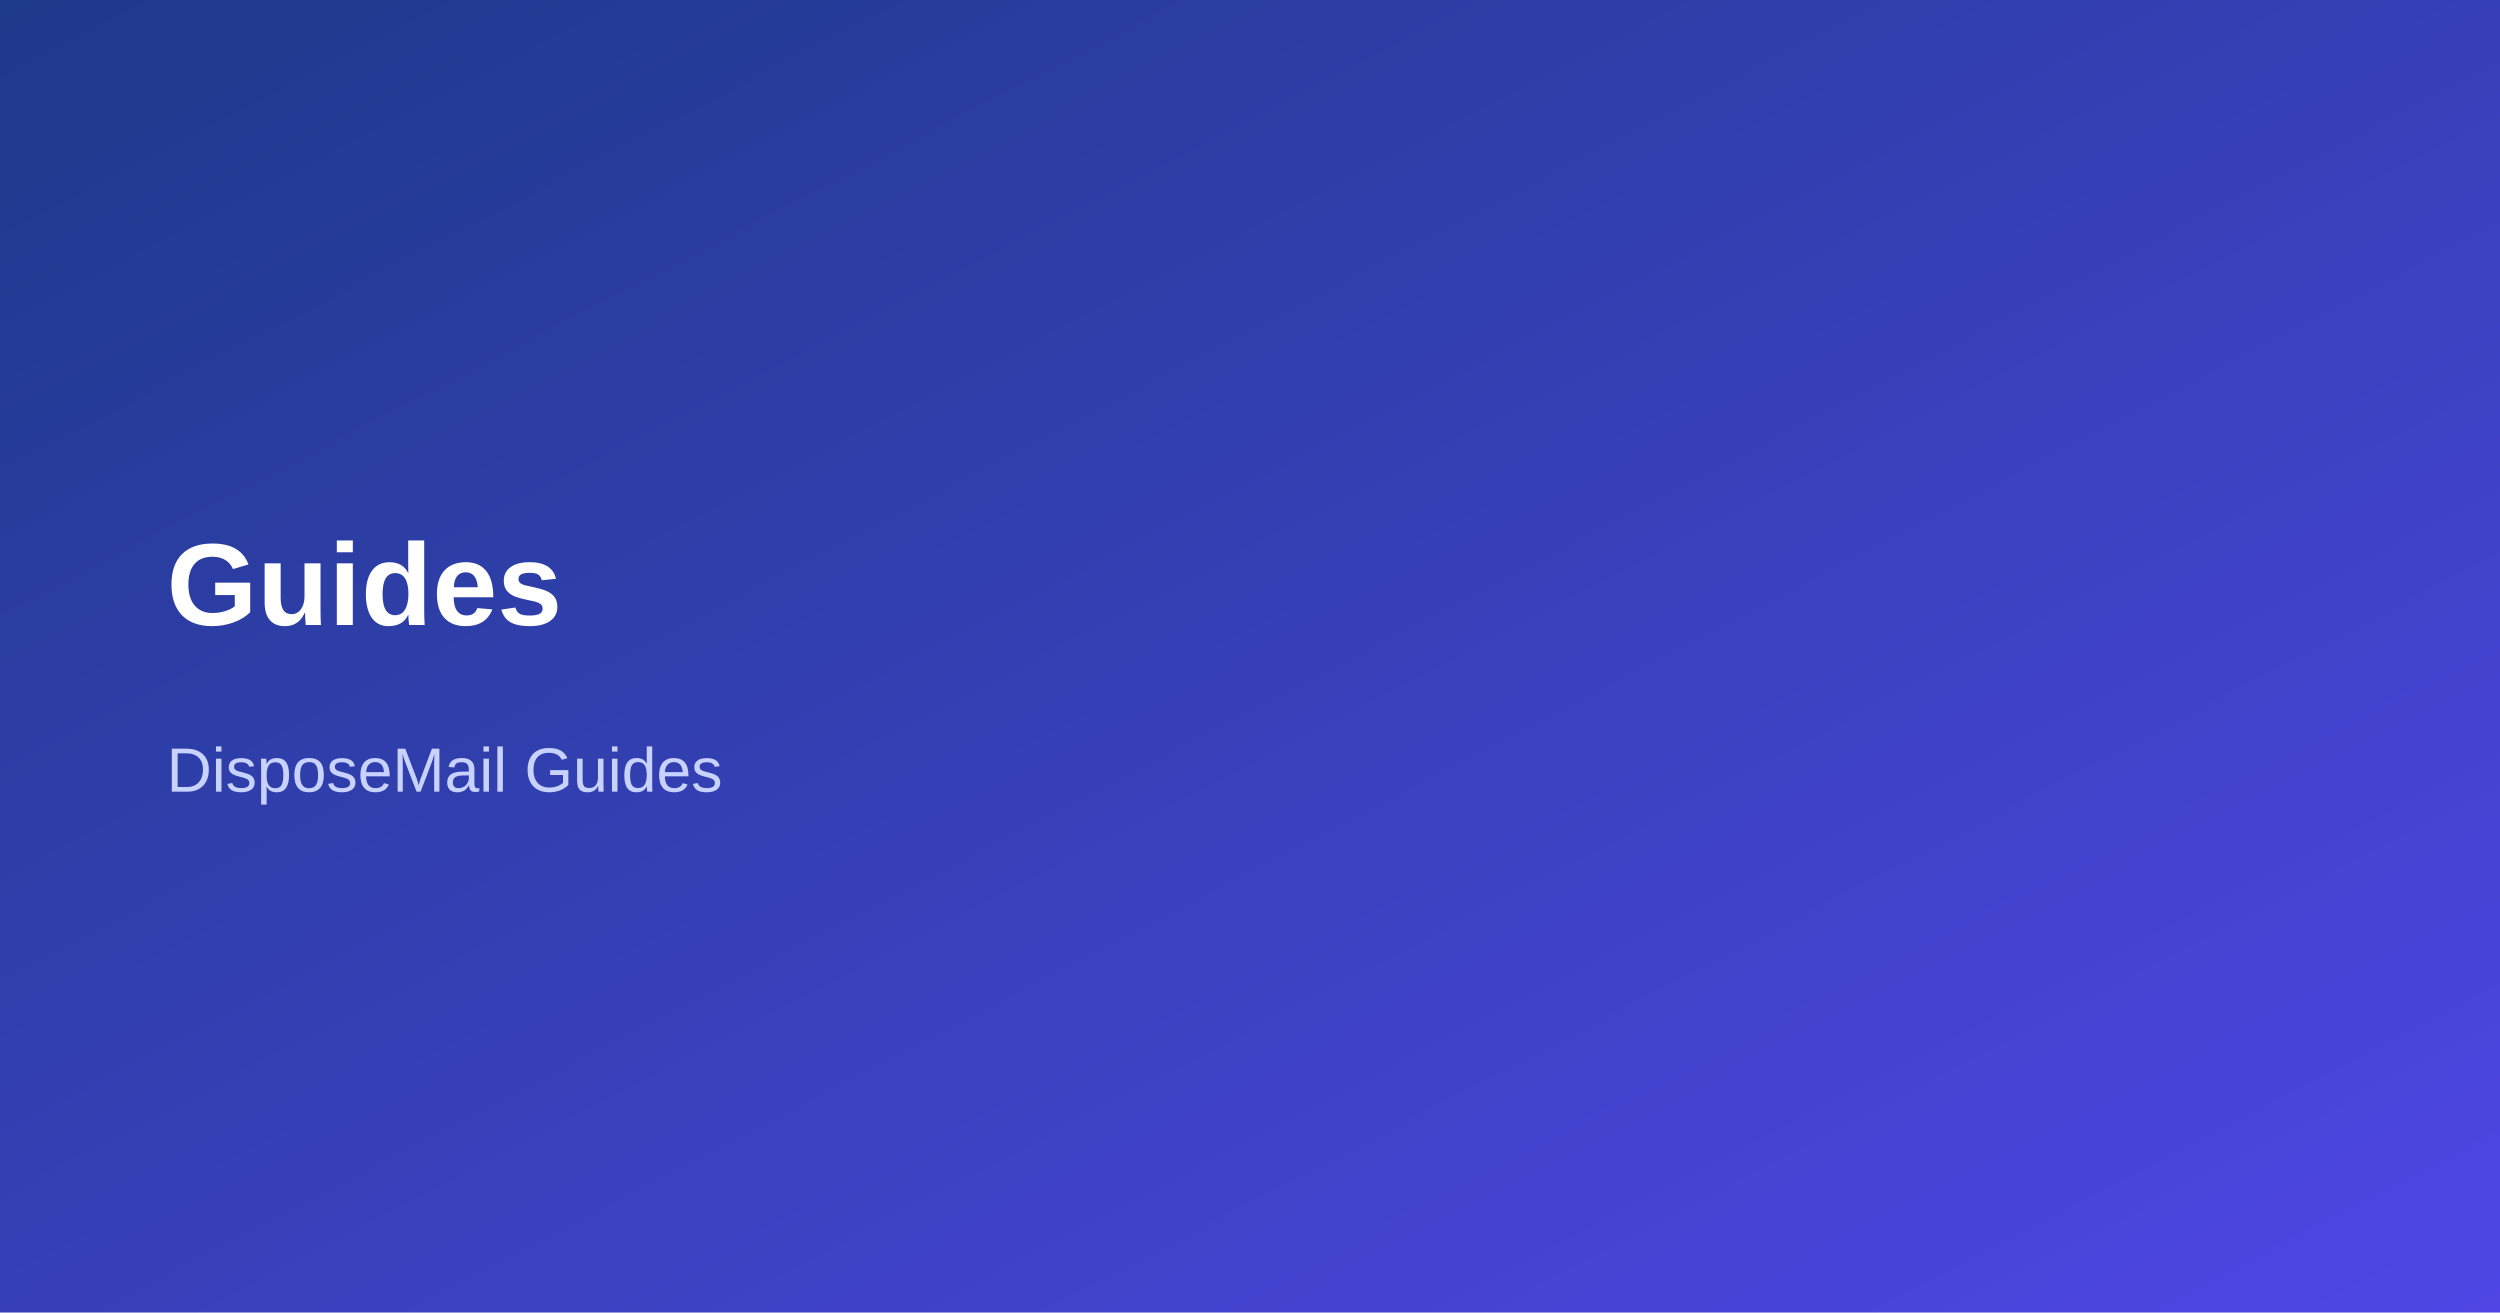
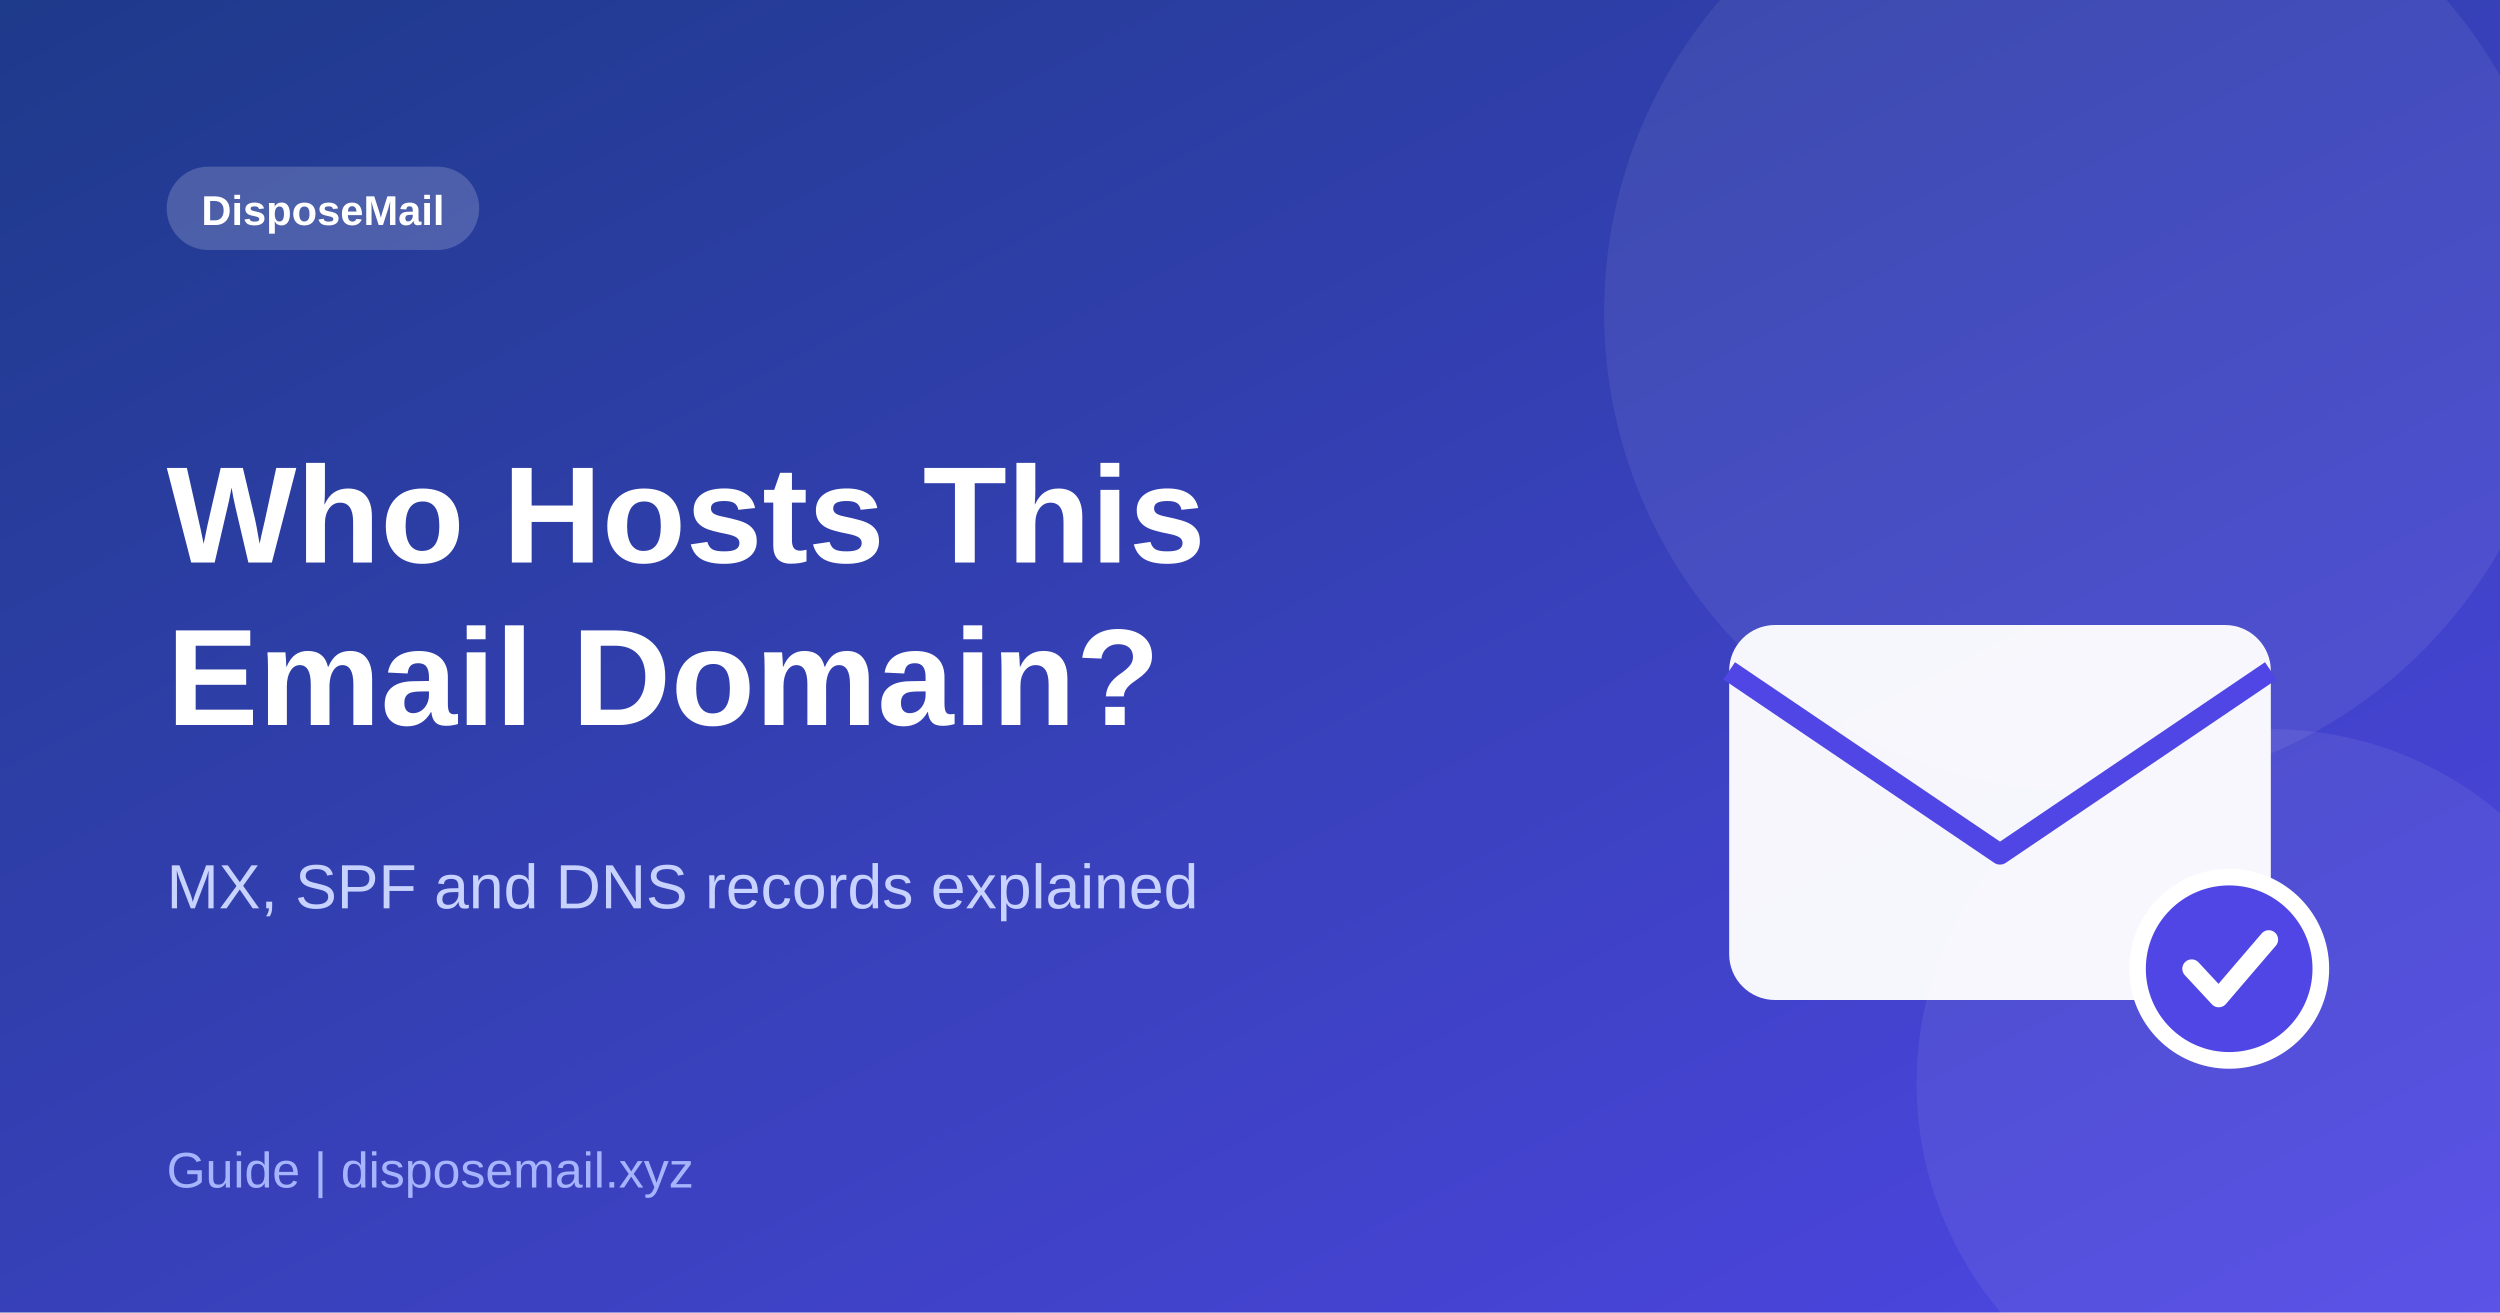
- <svg xmlns="http://www.w3.org/2000/svg" viewBox="0 0 1200 630">
+ <svg xmlns="http://www.w3.org/2000/svg" viewBox="0 0 1200 630" role="img" aria-labelledby="t d">
  <defs>
    <linearGradient id="g" x1="0" y1="0" x2="1" y2="1">
      <stop offset="0" stop-color="#1e3a8a" />
      <stop offset="1" stop-color="#4f46e5" />
    </linearGradient>
+     <marker id="ar" markerWidth="10" markerHeight="10" refX="8" refY="5" orient="auto">
+       <path d="M0,0 L10,5 L0,10 z" fill="#4f46e5" />
+     </marker>
  </defs>
  <rect width="1200" height="630" fill="url(#g)" />
-   <text x="80" y="300" font-family="Arial,Helvetica,sans-serif" font-size="56" font-weight="700" fill="#fff">Guides</text>
-   <text x="80" y="380" font-family="Arial,Helvetica,sans-serif" font-size="30" fill="#c7d2fe">DisposeMail Guides</text>
+   <circle cx="1000" cy="150" r="230" fill="#ffffff" opacity="0.07" />
+   <circle cx="1090" cy="520" r="170" fill="#ffffff" opacity="0.07" />
+   <rect x="80" y="80" width="150" height="40" rx="20" fill="#ffffff" opacity="0.18" />
+   <text x="155" y="108" text-anchor="middle" font-family="Arial,Helvetica,sans-serif" font-size="20" font-weight="700" fill="#fff">DisposeMail</text>
+   <text x="80" y="270" text-anchor="start" font-family="Arial,Helvetica,sans-serif" font-size="66" font-weight="700" fill="#fff">Who Hosts This</text>
+   <text x="80" y="348" text-anchor="start" font-family="Arial,Helvetica,sans-serif" font-size="66" font-weight="700" fill="#fff">Email Domain?</text>
+   <text x="80" y="436" text-anchor="start" font-family="Arial,Helvetica,sans-serif" font-size="30" font-weight="400" fill="#c7d2fe">MX, SPF and DNS records explained</text>
+   <text x="80" y="570" text-anchor="start" font-family="Arial,Helvetica,sans-serif" font-size="24" font-weight="400" fill="#a5b4fc">Guide  |  disposemail.xyz</text>
+   <g transform="translate(830,300)">
+     <rect width="260" height="180" rx="22" fill="#fff" opacity="0.95" />
+     <path d="M0,22 L130,110 L260,22" fill="none" stroke="#4f46e5" stroke-width="10" stroke-linejoin="round" />
+     <circle cx="240" cy="165" r="44" fill="#4f46e5" stroke="#fff" stroke-width="8" />
+     <path d="M222,165 l13,14 l24,-28" fill="none" stroke="#fff" stroke-width="9" stroke-linecap="round" stroke-linejoin="round" />
+   </g>
</svg>
